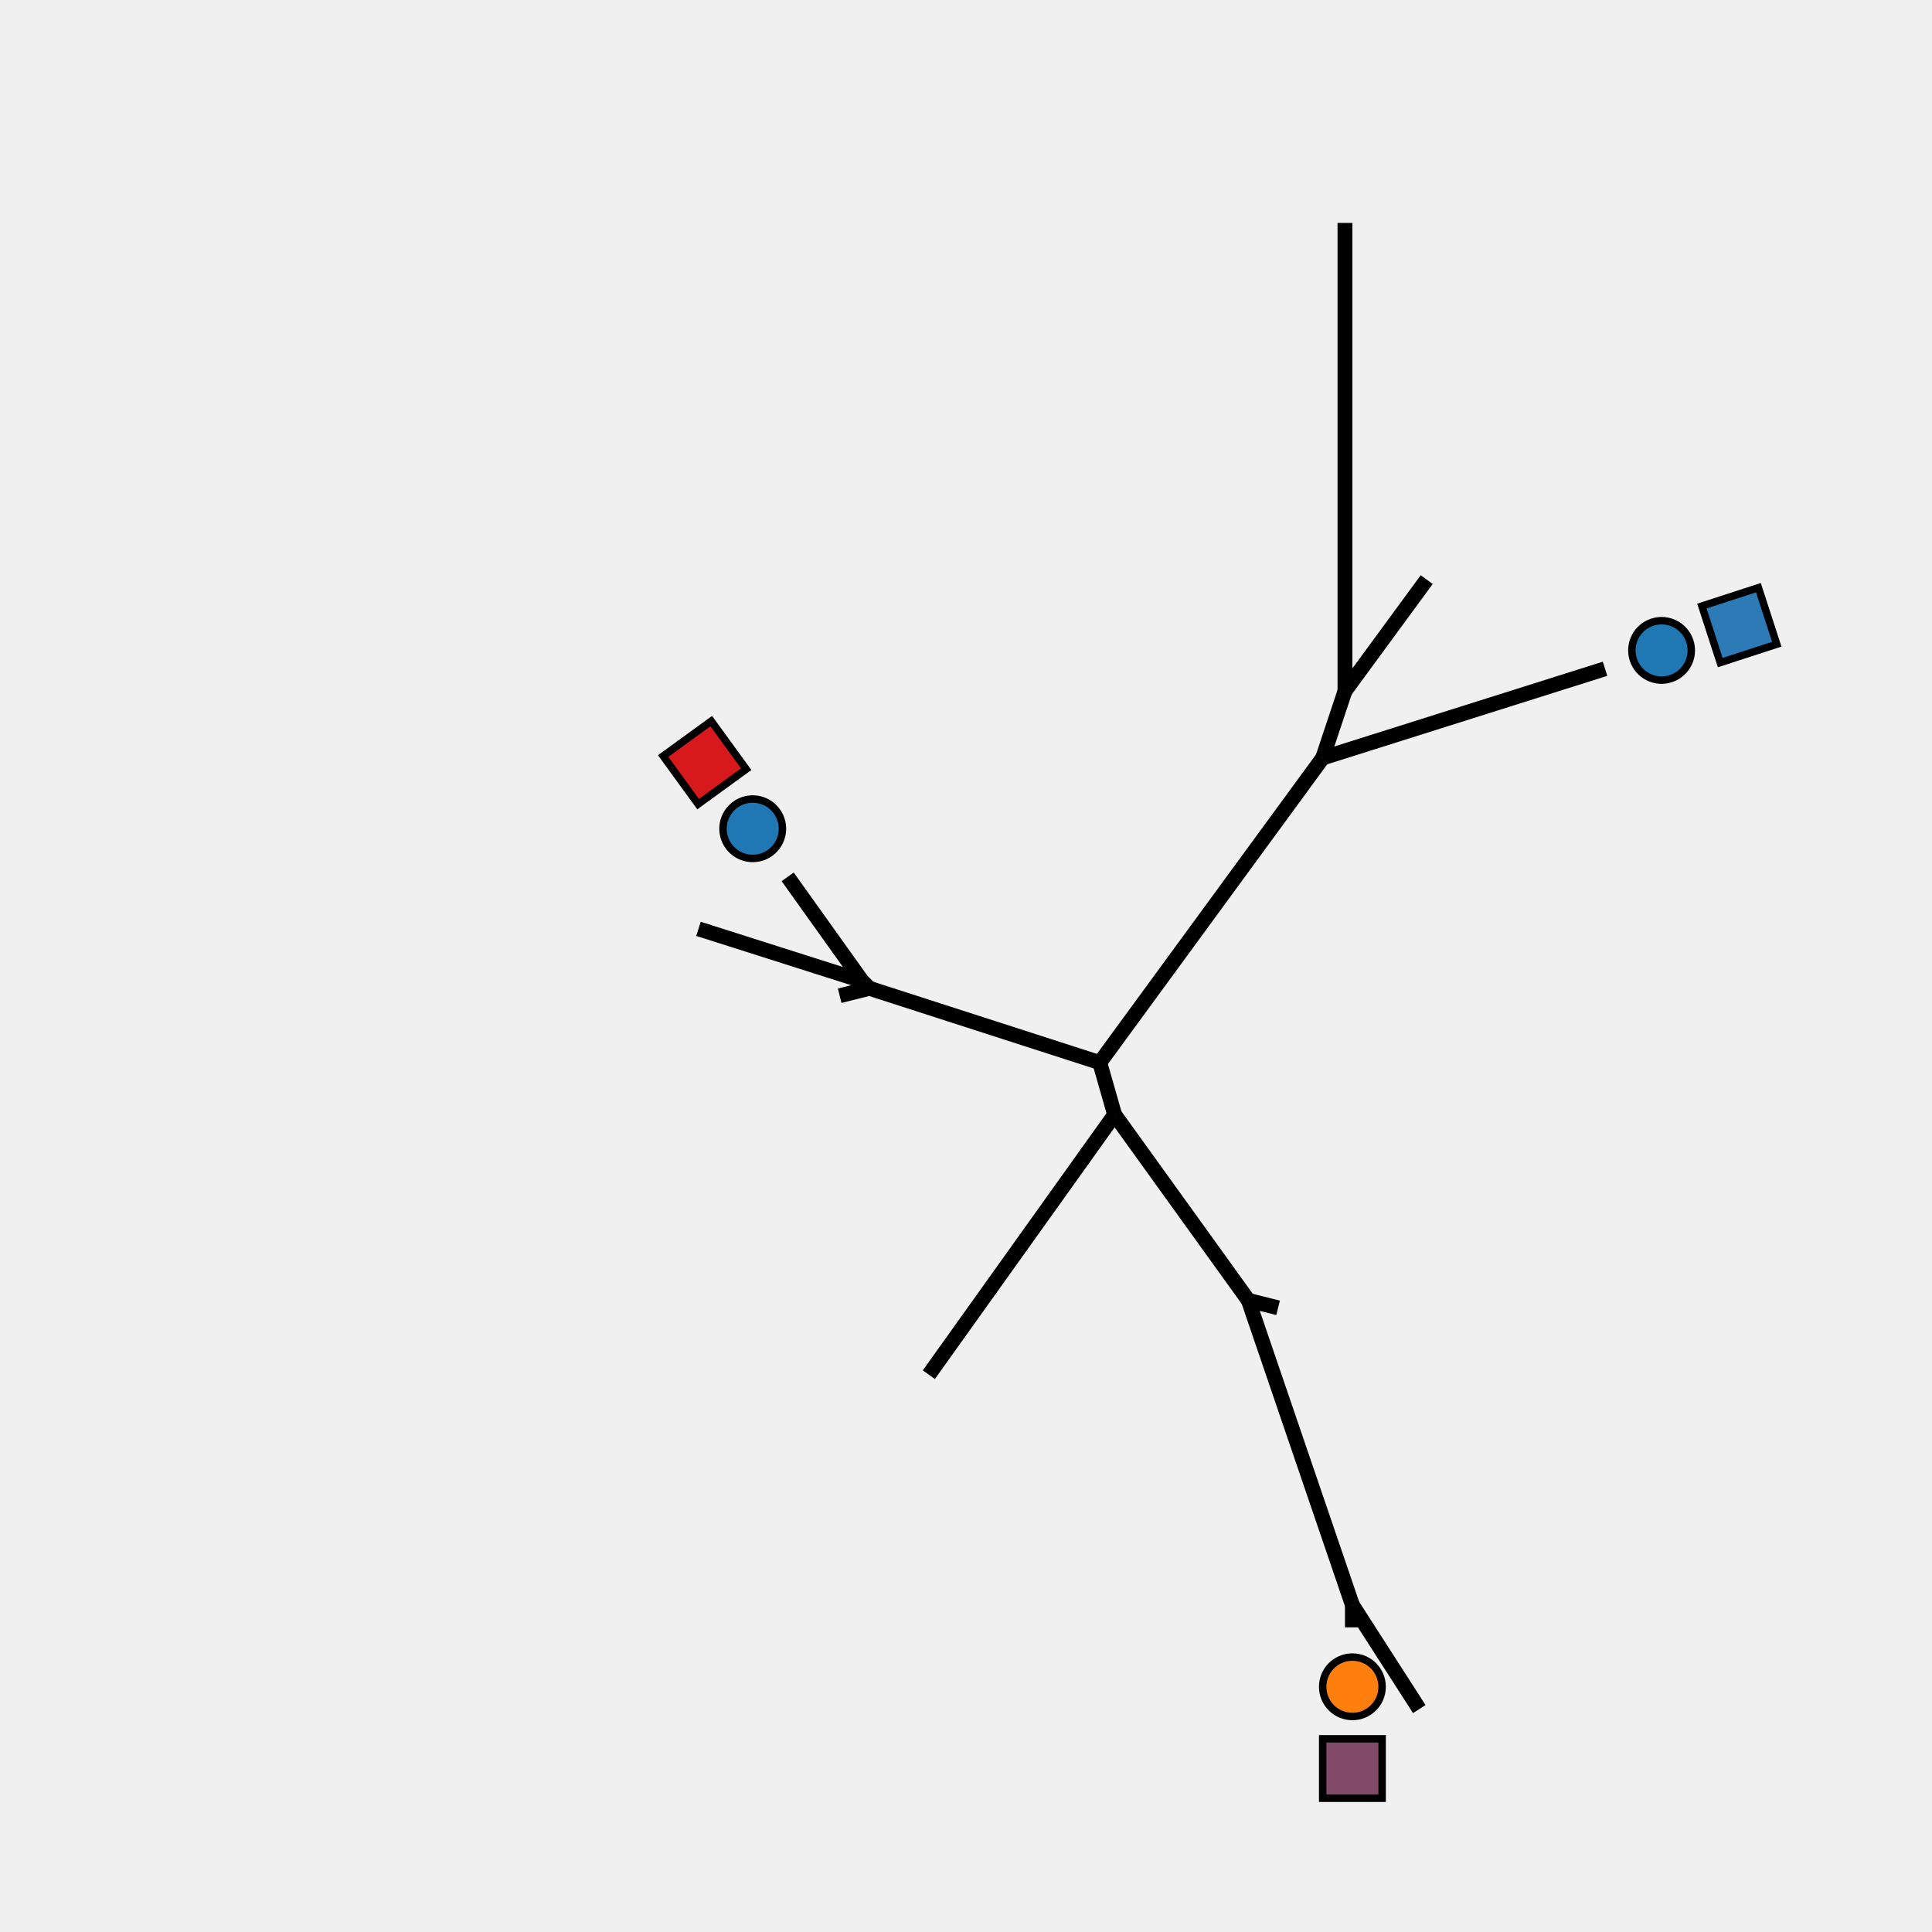
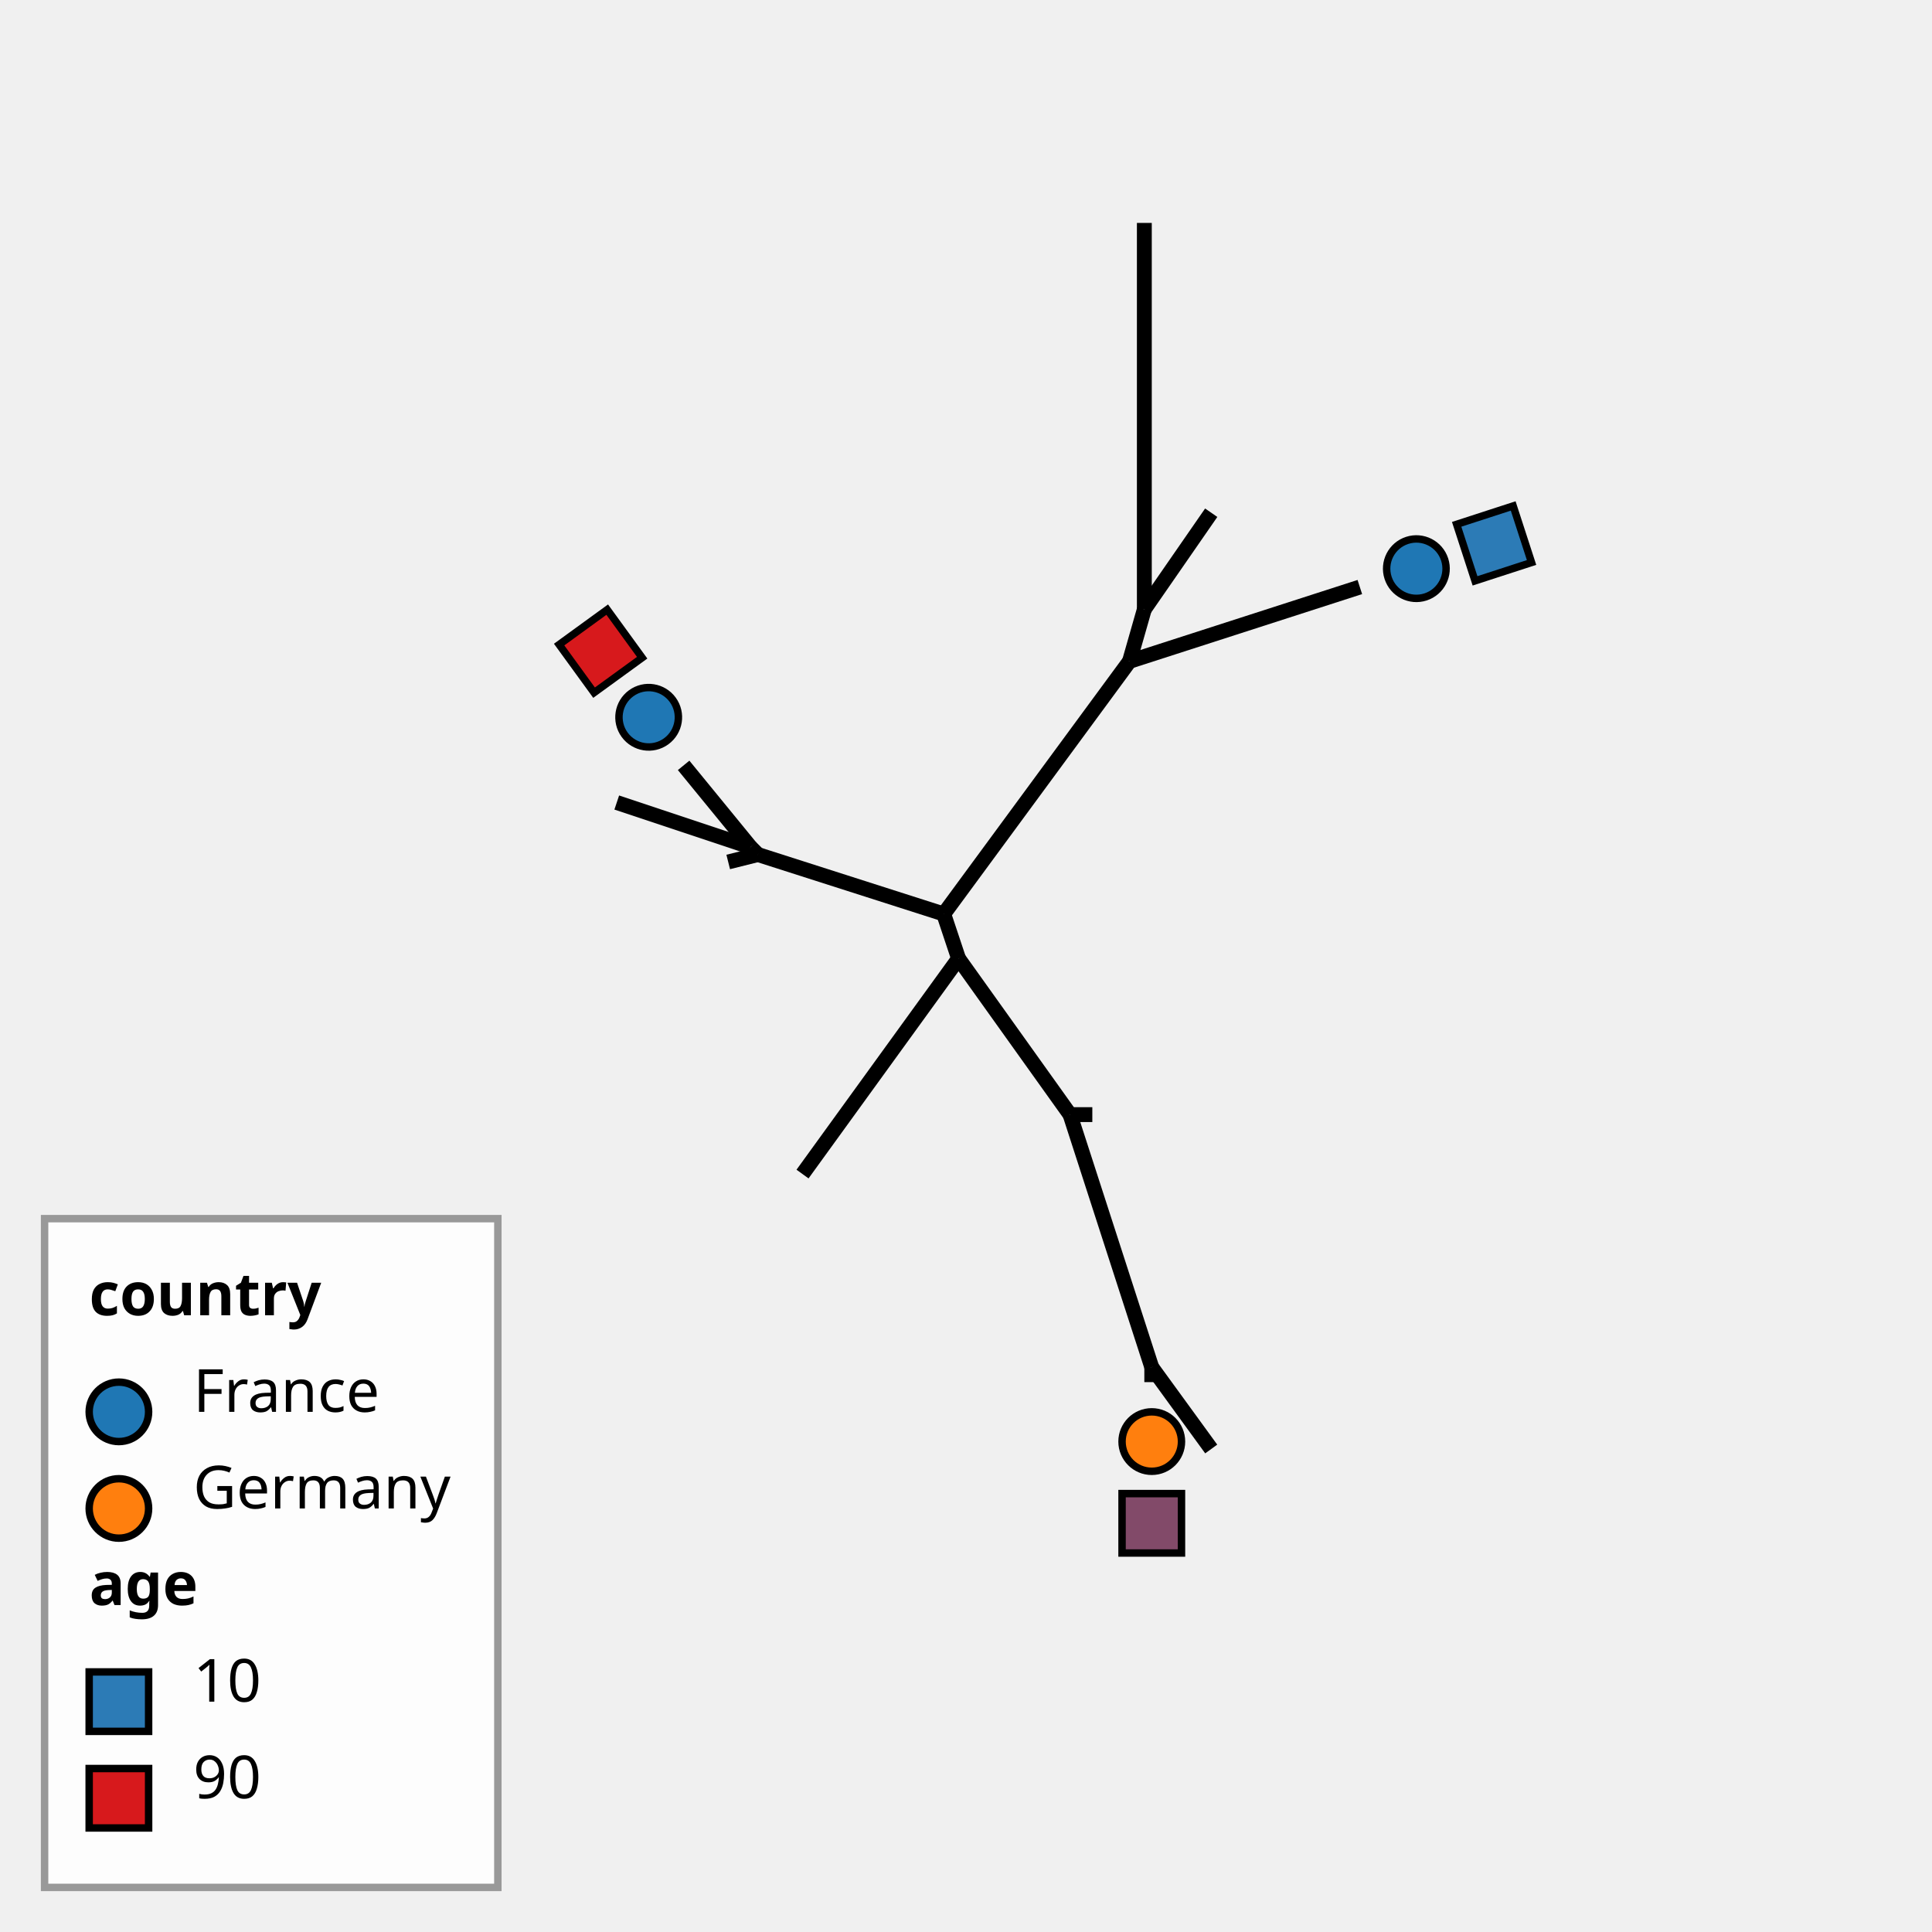
<svg xmlns="http://www.w3.org/2000/svg" width="260" height="260">
-   <line x1="172" y1="176" x2="168" y2="175" style="stroke-width:2; fill:black; stroke: black;" />
-   <line x1="191" y1="230" x2="182" y2="216" style="stroke-width:2; fill:black; stroke: black;" />
-   <line x1="182" y1="219" x2="182" y2="216" style="stroke-width:2; fill:black; stroke: black;" />
-   <line x1="182" y1="216" x2="168" y2="175" style="stroke-width:2; fill:black; stroke: black;" />
-   <line x1="168" y1="175" x2="150" y2="150" style="stroke-width:2; fill:black; stroke: black;" />
-   <line x1="125" y1="185" x2="150" y2="150" style="stroke-width:2; fill:black; stroke: black;" />
-   <line x1="113" y1="134" x2="117" y2="133" style="stroke-width:2; fill:black; stroke: black;" />
-   <line x1="94" y1="125" x2="116" y2="132" style="stroke-width:2; fill:black; stroke: black;" />
-   <line x1="106" y1="118" x2="116" y2="132" style="stroke-width:2; fill:black; stroke: black;" />
-   <line x1="116" y1="132" x2="117" y2="133" style="stroke-width:2; fill:black; stroke: black;" />
-   <line x1="117" y1="133" x2="148" y2="143" style="stroke-width:2; fill:black; stroke: black;" />
-   <line x1="181" y1="30" x2="181" y2="93" style="stroke-width:2; fill:black; stroke: black;" />
-   <line x1="192" y1="78" x2="181" y2="93" style="stroke-width:2; fill:black; stroke: black;" />
-   <line x1="181" y1="93" x2="178" y2="102" style="stroke-width:2; fill:black; stroke: black;" />
-   <line x1="216" y1="90" x2="178" y2="102" style="stroke-width:2; fill:black; stroke: black;" />
-   <line x1="178" y1="102" x2="148" y2="143" style="stroke-width:2; fill:black; stroke: black;" />
-   <line x1="148" y1="143" x2="150" y2="150" style="stroke-width:2; fill:black; stroke: black;" />
-   <g transform="translate(182,219)">
+   <line x1="147" y1="150" x2="144" y2="150" style="stroke-width:2; fill:black; stroke: black;" />
+   <line x1="163" y1="195" x2="155" y2="184" style="stroke-width:2; fill:black; stroke: black;" />
+   <line x1="155" y1="186" x2="155" y2="184" style="stroke-width:2; fill:black; stroke: black;" />
+   <line x1="155" y1="184" x2="144" y2="150" style="stroke-width:2; fill:black; stroke: black;" />
+   <line x1="144" y1="150" x2="129" y2="129" style="stroke-width:2; fill:black; stroke: black;" />
+   <line x1="108" y1="158" x2="129" y2="129" style="stroke-width:2; fill:black; stroke: black;" />
+   <line x1="98" y1="116" x2="102" y2="115" style="stroke-width:2; fill:black; stroke: black;" />
+   <line x1="83" y1="108" x2="101" y2="114" style="stroke-width:2; fill:black; stroke: black;" />
+   <line x1="92" y1="103" x2="101" y2="114" style="stroke-width:2; fill:black; stroke: black;" />
+   <line x1="101" y1="114" x2="102" y2="115" style="stroke-width:2; fill:black; stroke: black;" />
+   <line x1="102" y1="115" x2="127" y2="123" style="stroke-width:2; fill:black; stroke: black;" />
+   <line x1="154" y1="30" x2="154" y2="82" style="stroke-width:2; fill:black; stroke: black;" />
+   <line x1="163" y1="69" x2="154" y2="82" style="stroke-width:2; fill:black; stroke: black;" />
+   <line x1="154" y1="82" x2="152" y2="89" style="stroke-width:2; fill:black; stroke: black;" />
+   <line x1="183" y1="79" x2="152" y2="89" style="stroke-width:2; fill:black; stroke: black;" />
+   <line x1="152" y1="89" x2="127" y2="123" style="stroke-width:2; fill:black; stroke: black;" />
+   <line x1="127" y1="123" x2="129" y2="129" style="stroke-width:2; fill:black; stroke: black;" />
+   <g transform="translate(155,186)">
    <g transform="rotate(90)">
-       <circle cx="8" cy="0" r="4" style="stroke-width:1;fill:#ff7f0eff;stroke:black;" />
+       <circle cx="8" cy="0" r="4" style="stroke-width:1;fill:#ff7f0e;fill-opacity:1.000;stroke:black;" />
    </g>
  </g>
-   <g transform="translate(182,219)">
+   <g transform="translate(155,186)">
    <g transform="rotate(90)">
-       <rect x="15" y="-4" width="8" height="8" style="stroke-width:1;fill:#824a69ff;stroke:black;" />
+       <rect x="15" y="-4" width="8" height="8" style="stroke-width:1;fill:#824a69;fill-opacity:1.000;stroke:black;" />
    </g>
  </g>
-   <g transform="translate(106,118)">
+   <g transform="translate(92,103)">
    <g transform="rotate(54)">
-       <circle cx="-8" cy="0" r="4" style="stroke-width:1;fill:#1f77b4ff;stroke:black;" />
+       <circle cx="-8" cy="0" r="4" style="stroke-width:1;fill:#1f77b4;fill-opacity:1.000;stroke:black;" />
    </g>
  </g>
-   <g transform="translate(106,118)">
+   <g transform="translate(92,103)">
    <g transform="rotate(54)">
-       <rect x="-23" y="-4" width="8" height="8" style="stroke-width:1;fill:#d7191cff;stroke:black;" />
+       <rect x="-23" y="-4" width="8" height="8" style="stroke-width:1;fill:#d7191c;fill-opacity:1.000;stroke:black;" />
    </g>
  </g>
-   <g transform="translate(216,90)">
+   <g transform="translate(183,79)">
    <g transform="rotate(342)">
-       <circle cx="8" cy="0" r="4" style="stroke-width:1;fill:#1f77b4ff;stroke:black;" />
+       <circle cx="8" cy="0" r="4" style="stroke-width:1;fill:#1f77b4;fill-opacity:1.000;stroke:black;" />
    </g>
  </g>
-   <g transform="translate(216,90)">
+   <g transform="translate(183,79)">
    <g transform="rotate(342)">
-       <rect x="15" y="-4" width="8" height="8" style="stroke-width:1;fill:#2c7bb6ff;stroke:black;" />
+       <rect x="15" y="-4" width="8" height="8" style="stroke-width:1;fill:#2c7bb6;fill-opacity:1.000;stroke:black;" />
    </g>
  </g>
+   <rect x="6" y="164" width="61" height="90" style="fill:white;fill-opacity:0.85;stroke:#999999;stroke-width:1;" />
+   <text x="12" y="177" style="alignment-baseline:middle;text-anchor:start;font-family:sans-serif;font-size:8px;font-weight:bold;">country</text>
+   <g transform="translate(16,190)">
+     <circle cx="0" cy="0" r="4" style="stroke-width:1;fill:#1f77b4;fill-opacity:1.000;stroke:black;" />
+   </g>
+   <text x="26" y="190" style="alignment-baseline:middle;text-anchor:start;font-family:sans-serif;font-size:8px;">France</text>
+   <g transform="translate(16,203)">
+     <circle cx="0" cy="0" r="4" style="stroke-width:1;fill:#ff7f0e;fill-opacity:1.000;stroke:black;" />
+   </g>
+   <text x="26" y="203" style="alignment-baseline:middle;text-anchor:start;font-family:sans-serif;font-size:8px;">Germany</text>
+   <text x="12" y="216" style="alignment-baseline:middle;text-anchor:start;font-family:sans-serif;font-size:8px;font-weight:bold;">age</text>
+   <g transform="translate(16,229)">
+     <rect x="-4" y="-4" width="8" height="8" style="stroke-width:1;fill:#2c7bb6;fill-opacity:1.000;stroke:black;" />
+   </g>
+   <text x="26" y="229" style="alignment-baseline:middle;text-anchor:start;font-family:sans-serif;font-size:8px;">10</text>
+   <g transform="translate(16,242)">
+     <rect x="-4" y="-4" width="8" height="8" style="stroke-width:1;fill:#d7191c;fill-opacity:1.000;stroke:black;" />
+   </g>
+   <text x="26" y="242" style="alignment-baseline:middle;text-anchor:start;font-family:sans-serif;font-size:8px;">90</text>
</svg>
